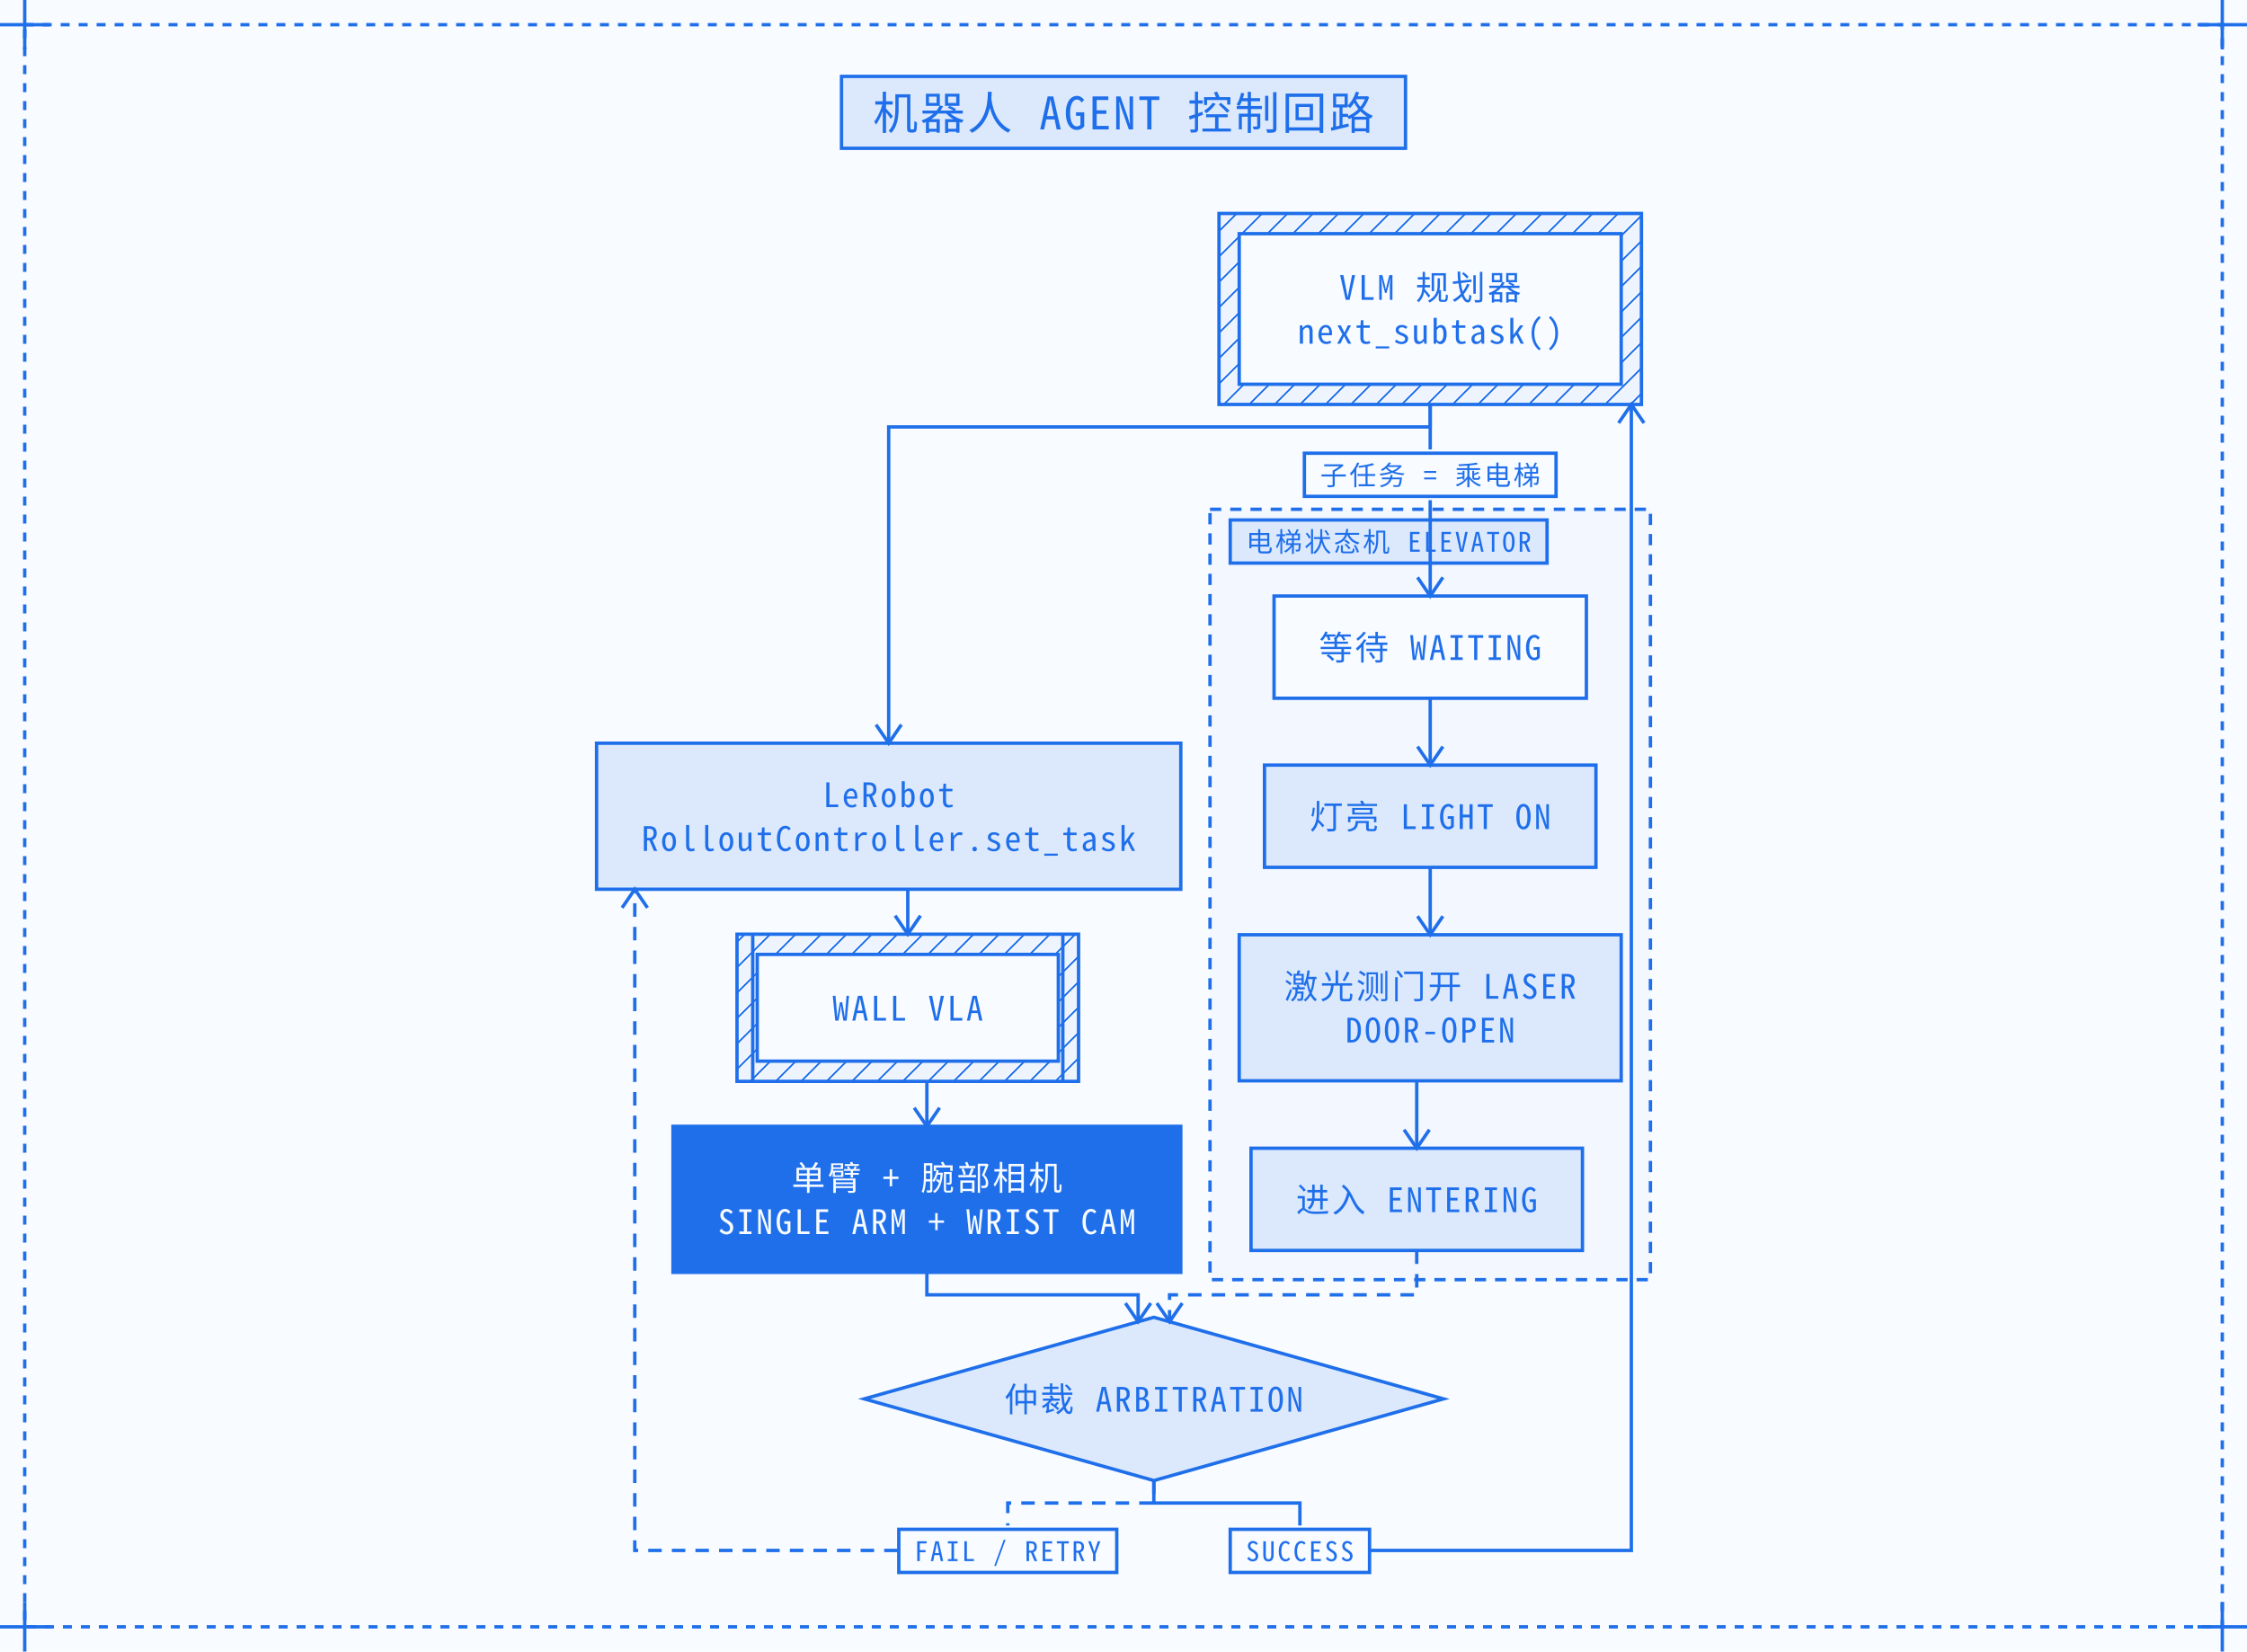
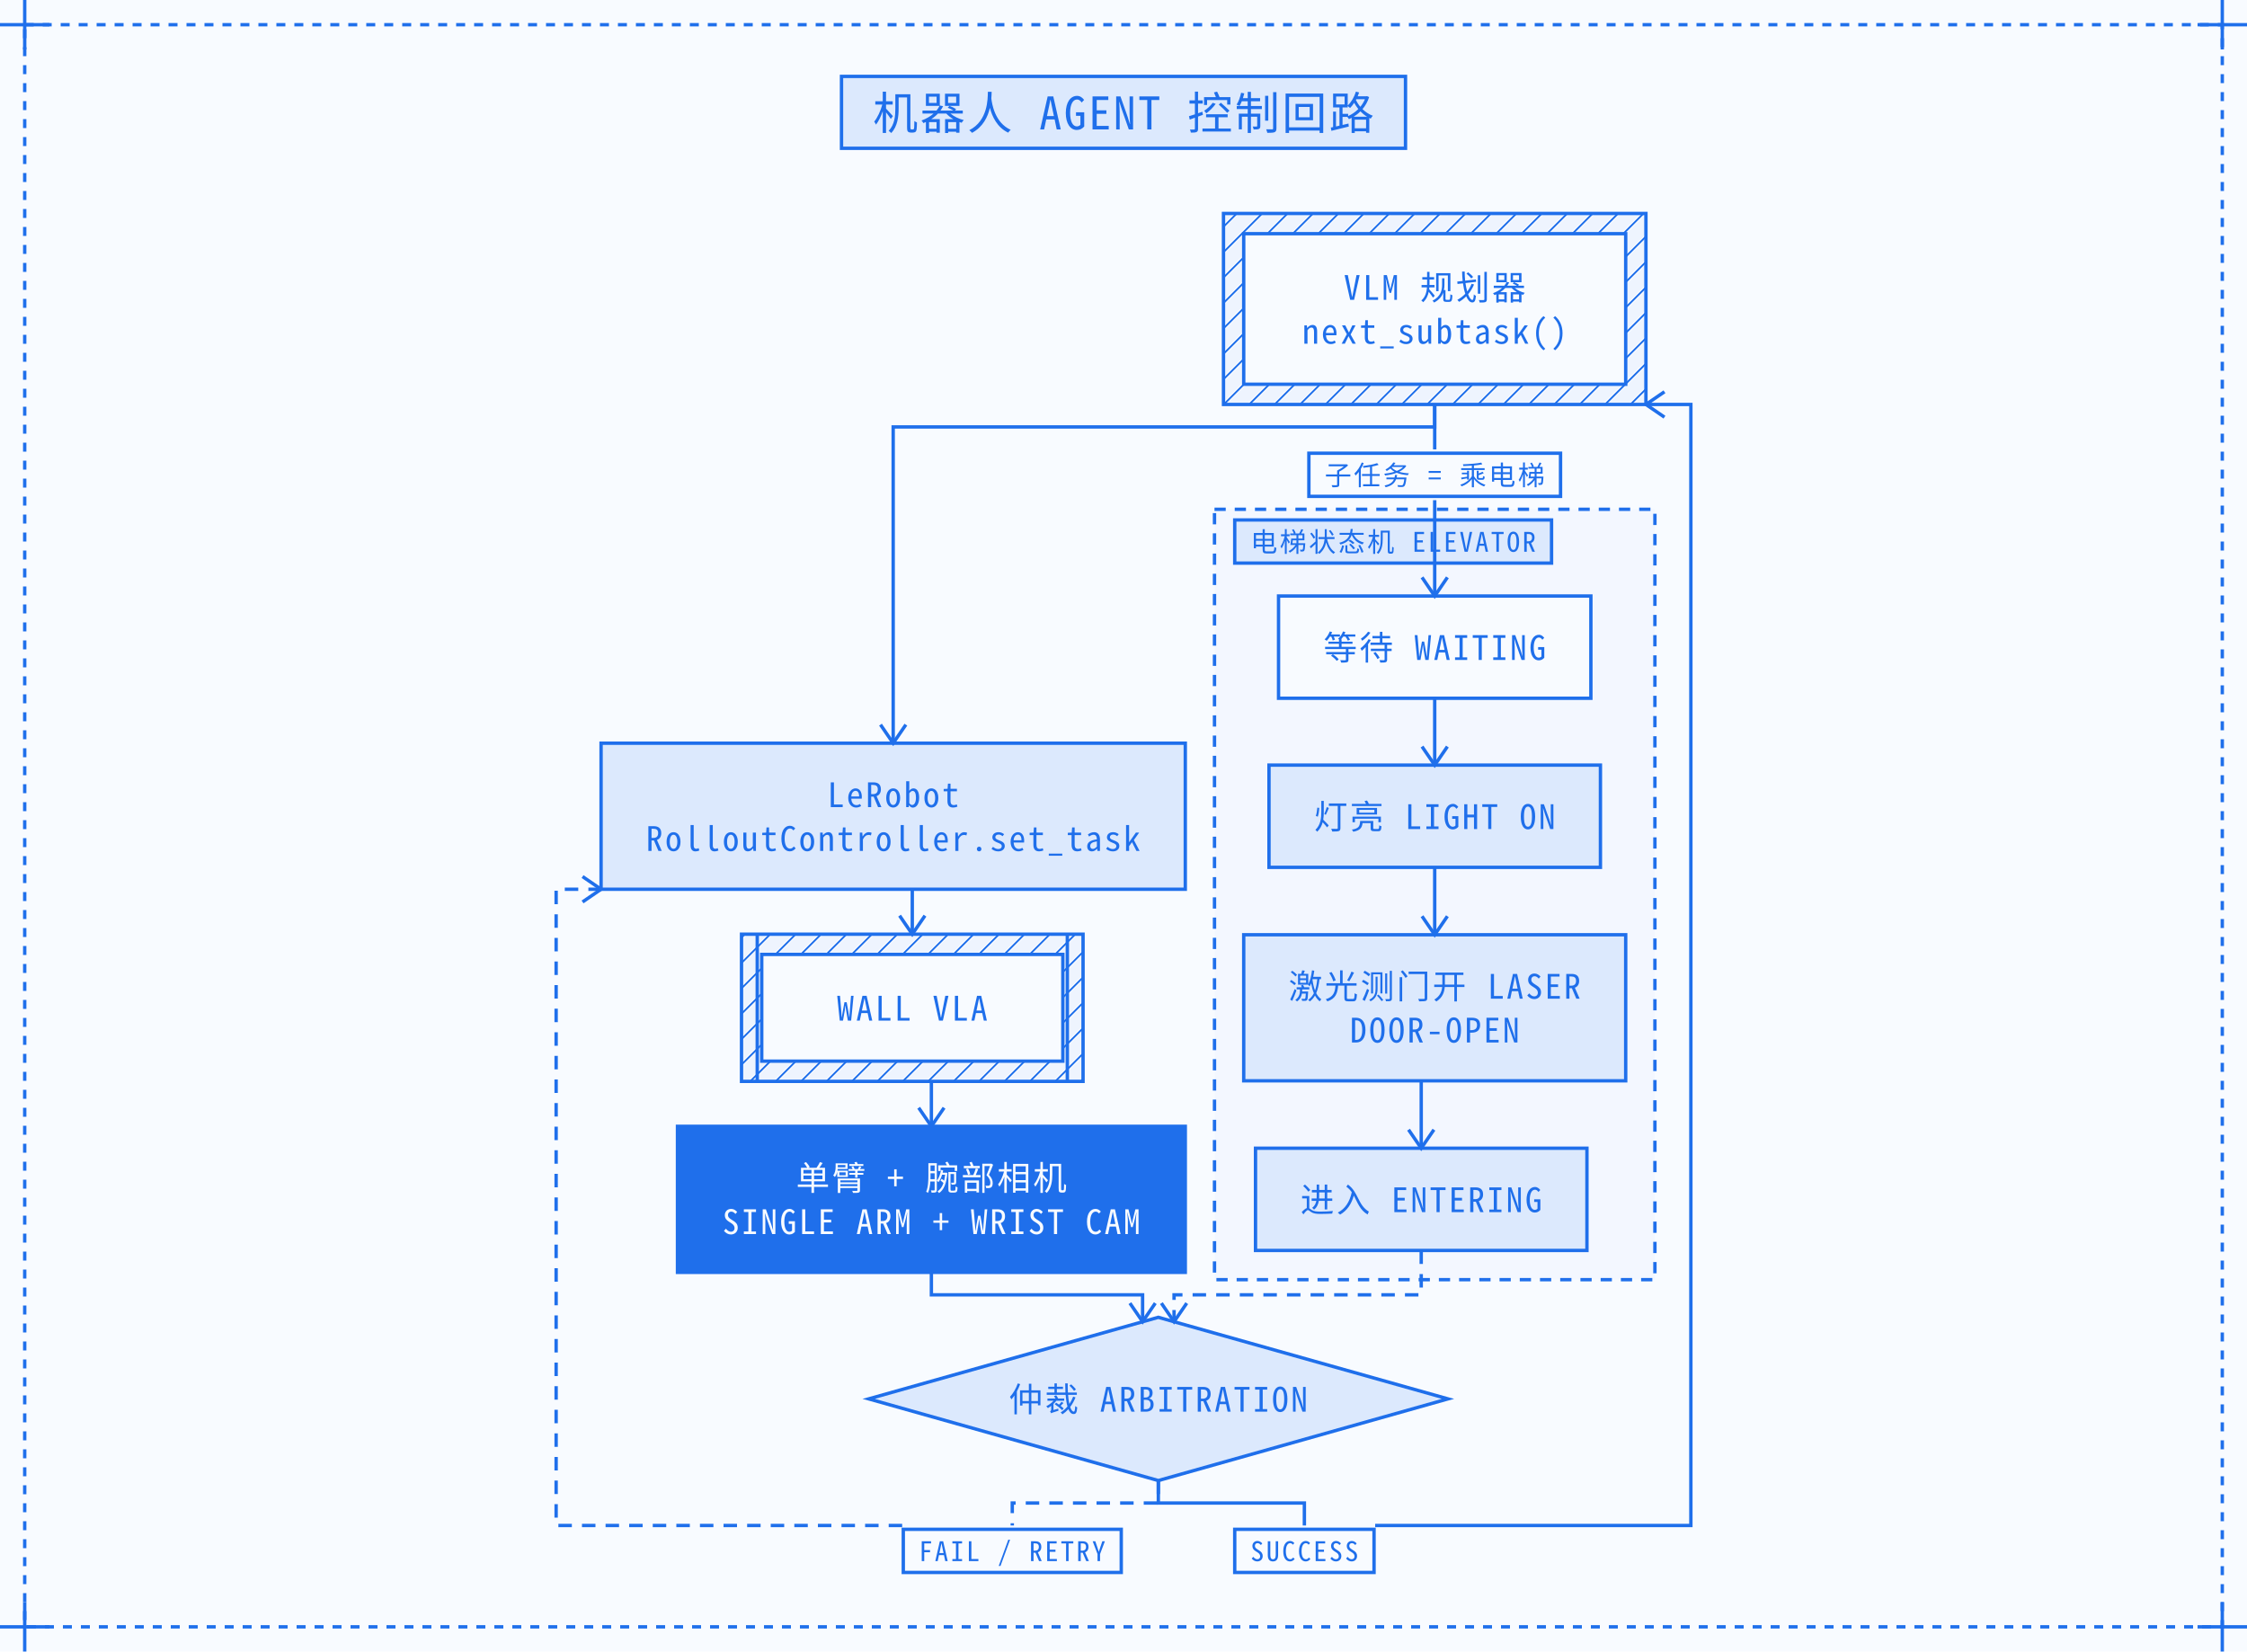
<svg xmlns="http://www.w3.org/2000/svg" width="2000" height="1470" viewBox="0 0 2000 1470">
  <defs>
    <pattern id="hatch-f1" width="16" height="16" patternUnits="userSpaceOnUse" patternTransform="rotate(45)">
      <rect width="16" height="16" fill="#EEF4FE" />
      <line x1="0" y1="0" x2="0" y2="16" stroke="#1F6FEB" stroke-width="3" />
    </pattern>
    <pattern id="dots-f1" width="14" height="14" patternUnits="userSpaceOnUse">
      <rect width="14" height="14" fill="#EEF4FE" />
      <circle cx="7" cy="7" r="2.4" fill="#1F6FEB" />
    </pattern>
  </defs>
  <style>text{font-family:'Noto Sans Mono CJK SC'}</style>
  <rect x="0" y="0" width="2000" height="1470" fill="#F8FBFF" />
  <rect x="22" y="22" width="1956" height="1426" fill="none" stroke="#1F6FEB" stroke-width="3" stroke-dasharray="8 8" />
  <g stroke="#1F6FEB" stroke-width="3">
    <path d="M0,22h44M22,0v44" />
    <path d="M0,1448h44M22,1426v44" />
    <path d="M1956,22h44M1978,0v44" />
    <path d="M1956,1448h44M1978,1426v44" />
  </g>
  <rect x="749.0" y="68.0" width="502.0" height="64.0" fill="#DCE9FD" stroke="#1F6FEB" stroke-width="3" />
  <text x="1000.0" y="115.2" text-anchor="middle" font-size="40" letter-spacing="2" font-weight="normal" fill="#1F6FEB">机器人 AGENT 控制回路</text>
-   <rect x="1077.0" y="453.3" width="392.0" height="685.7" fill="#EEF4FE" fill-opacity="0.55" stroke="#1F6FEB" stroke-width="3" stroke-dasharray="10 8" />
-   <rect x="1095.0" y="462.8" width="282.0" height="38.4" fill="#DCE9FD" stroke="#1F6FEB" stroke-width="3" />
-   <text x="1236.0" y="491.1" text-anchor="middle" font-size="24" letter-spacing="2" font-weight="normal" fill="#1F6FEB">电梯状态机 ELEVATOR</text>
-   <path d="M1085.0,190.0 h376.0 v170.0 h-376.0 Z" fill="url(#hatch-f1)" stroke="#1F6FEB" stroke-width="3" />
-   <rect x="1103.0" y="208.0" width="340.0" height="134.0" fill="#F8FBFF" stroke="#1F6FEB" stroke-width="3" />
-   <text x="1273.0" y="266.9" text-anchor="middle" font-size="30" letter-spacing="2" font-weight="normal" fill="#1F6FEB">VLM 规划器</text>
-   <text x="1273.0" y="305.9" text-anchor="middle" font-size="30" letter-spacing="2" font-weight="normal" fill="#1F6FEB">next_subtask()</text>
-   <path d="M531.0,661.5 h520.0 v130.0 h-520.0 Z" fill="#DCE9FD" stroke="#1F6FEB" stroke-width="3" />
-   <text x="791.0" y="718.4" text-anchor="middle" font-size="30" letter-spacing="2" font-weight="normal" fill="#1F6FEB">LeRobot</text>
-   <text x="791.0" y="757.4" text-anchor="middle" font-size="30" letter-spacing="2" font-weight="normal" fill="#1F6FEB">RolloutController.set_task</text>
-   <path d="M656.0,831.5 h304.0 v131.0 h-304.0 Z" fill="url(#hatch-f1)" stroke="#1F6FEB" stroke-width="3" />
-   <path d="M670.0,831.5 v131.0 M946.0,831.5 v131.0" stroke="#1F6FEB" stroke-width="3" />
-   <rect x="674.0" y="849.5" width="268.0" height="95.0" fill="#F8FBFF" stroke="#1F6FEB" stroke-width="3" />
-   <text x="808.0" y="908.4" text-anchor="middle" font-size="30" letter-spacing="2" font-weight="normal" fill="#1F6FEB">WALL VLA</text>
-   <path d="M599.0,1002.5 h452.0 v130.0 h-452.0 Z" fill="#1F6FEB" stroke="#1F6FEB" stroke-width="3" />
-   <text x="825.0" y="1059.4" text-anchor="middle" font-size="30" letter-spacing="2" font-weight="normal" fill="#F8FBFF">单臂 + 腕部相机</text>
-   <text x="825.0" y="1098.4" text-anchor="middle" font-size="30" letter-spacing="2" font-weight="normal" fill="#F8FBFF">SINGLE ARM + WRIST CAM</text>
-   <path d="M1027.0,1172.5 L1284.8,1245.1 L1027.0,1317.8 L769.2,1245.1 Z" fill="#DCE9FD" stroke="#1F6FEB" stroke-width="3" />
-   <text x="1027.0" y="1256.5" text-anchor="middle" font-size="30" letter-spacing="2" font-weight="normal" fill="#1F6FEB">仲裁 ARBITRATION</text>
-   <path d="M1134.0,530.5 h278.0 v91.0 h-278.0 Z" fill="#F8FBFF" stroke="#1F6FEB" stroke-width="3" />
-   <text x="1273.0" y="587.4" text-anchor="middle" font-size="30" letter-spacing="2" font-weight="normal" fill="#1F6FEB">等待 WAITING</text>
-   <path d="M1125.5,681.0 h295.0 v91.0 h-295.0 Z" fill="#DCE9FD" stroke="#1F6FEB" stroke-width="3" />
-   <text x="1273.0" y="737.9" text-anchor="middle" font-size="30" letter-spacing="2" font-weight="normal" fill="#1F6FEB">灯亮 LIGHT ON</text>
-   <path d="M1103.0,832.0 h340.0 v130.0 h-340.0 Z" fill="#DCE9FD" stroke="#1F6FEB" stroke-width="3" />
-   <text x="1273.0" y="888.9" text-anchor="middle" font-size="30" letter-spacing="2" font-weight="normal" fill="#1F6FEB">激光测门开 LASER</text>
-   <text x="1273.0" y="927.9" text-anchor="middle" font-size="30" letter-spacing="2" font-weight="normal" fill="#1F6FEB">DOOR-OPEN</text>
-   <path d="M1113.5,1022.0 h295.0 v91.0 h-295.0 Z" fill="#DCE9FD" stroke="#1F6FEB" stroke-width="3" />
-   <text x="1261.0" y="1078.9" text-anchor="middle" font-size="30" letter-spacing="2" font-weight="normal" fill="#1F6FEB">进入 ENTERING</text>
-   <path d="M1273.0,360.0 L1273.0,380.0 L791.0,380.0 L791.0,661.5" fill="none" stroke="#1F6FEB" stroke-width="3" stroke-linejoin="miter" />
-   <path d="M779.7,645.0 L791.0,661.5 L802.3,645.0" fill="none" stroke="#1F6FEB" stroke-width="3" stroke-linejoin="miter" />
-   <path d="M808.0,791.5 L808.0,831.5" fill="none" stroke="#1F6FEB" stroke-width="3" stroke-linejoin="miter" />
-   <path d="M796.7,815.0 L808.0,831.5 L819.3,815.0" fill="none" stroke="#1F6FEB" stroke-width="3" stroke-linejoin="miter" />
-   <path d="M825.0,962.5 L825.0,1002.5" fill="none" stroke="#1F6FEB" stroke-width="3" stroke-linejoin="miter" />
-   <path d="M813.7,986.0 L825.0,1002.5 L836.3,986.0" fill="none" stroke="#1F6FEB" stroke-width="3" stroke-linejoin="miter" />
-   <path d="M825.0,1132.5 L825.0,1152.5 L1013.0,1152.5 L1013.0,1176.4" fill="none" stroke="#1F6FEB" stroke-width="3" stroke-linejoin="miter" />
-   <path d="M1001.7,1159.9 L1013.0,1176.4 L1024.3,1159.9" fill="none" stroke="#1F6FEB" stroke-width="3" stroke-linejoin="miter" />
-   <path d="M1027.0,1317.8 L1027.0,1337.8 L1157.0,1337.8 L1157.0,1357.8" fill="none" stroke="#1F6FEB" stroke-width="3" stroke-linejoin="miter" />
-   <path d="M1220.0,1380.0 L1452.0,1380.0 L1452.0,360.0" fill="none" stroke="#1F6FEB" stroke-width="3" stroke-linejoin="miter" />
-   <path d="M1463.3,376.5 L1452.0,360.0 L1440.7,376.5" fill="none" stroke="#1F6FEB" stroke-width="3" stroke-linejoin="miter" />
-   <path d="M1027.0,1317.8 L1027.0,1337.8 L897.0,1337.8 L897.0,1357.8" fill="none" stroke="#1F6FEB" stroke-width="3" stroke-dasharray="12 9" stroke-linejoin="miter" />
-   <path d="M799.0,1380.0 L565.0,1380.0 L565.0,791.5" fill="none" stroke="#1F6FEB" stroke-width="3" stroke-dasharray="12 9" stroke-linejoin="miter" />
-   <path d="M576.3,808.0 L565.0,791.5 L553.7,808.0" fill="none" stroke="#1F6FEB" stroke-width="3" stroke-linejoin="miter" />
-   <path d="M1273.0,621.4 L1273.0,681.0" fill="none" stroke="#1F6FEB" stroke-width="3" stroke-linejoin="miter" />
-   <path d="M1261.7,664.5 L1273.0,681.0 L1284.3,664.5" fill="none" stroke="#1F6FEB" stroke-width="3" stroke-linejoin="miter" />
-   <path d="M1273.0,772.0 L1273.0,832.0" fill="none" stroke="#1F6FEB" stroke-width="3" stroke-linejoin="miter" />
-   <path d="M1261.7,815.5 L1273.0,832.0 L1284.3,815.5" fill="none" stroke="#1F6FEB" stroke-width="3" stroke-linejoin="miter" />
-   <path d="M1261.0,962.0 L1261.0,1022.0" fill="none" stroke="#1F6FEB" stroke-width="3" stroke-linejoin="miter" />
-   <path d="M1249.7,1005.5 L1261.0,1022.0 L1272.3,1005.5" fill="none" stroke="#1F6FEB" stroke-width="3" stroke-linejoin="miter" />
-   <path d="M1273.0,360.0 L1273.0,400.0" fill="none" stroke="#1F6FEB" stroke-width="3" stroke-linejoin="miter" />
-   <path d="M1273.0,445.2 L1273.0,530.5" fill="none" stroke="#1F6FEB" stroke-width="3" stroke-linejoin="miter" />
-   <path d="M1261.7,513.9 L1273.0,530.5 L1284.3,513.9" fill="none" stroke="#1F6FEB" stroke-width="3" stroke-linejoin="miter" />
-   <path d="M1261.0,1113.0 L1261.0,1152.5 L1041.0,1152.5 L1041.0,1176.4" fill="none" stroke="#1F6FEB" stroke-width="3" stroke-dasharray="12 9" stroke-linejoin="miter" />
-   <path d="M1029.7,1159.9 L1041.0,1176.4 L1052.3,1159.9" fill="none" stroke="#1F6FEB" stroke-width="3" stroke-linejoin="miter" />
-   <rect x="1095.0" y="1361.2" width="124.0" height="38.4" fill="#F8FBFF" stroke="#1F6FEB" stroke-width="3" />
-   <text x="1157.0" y="1389.5" text-anchor="middle" font-size="24" letter-spacing="2" font-weight="normal" fill="#1F6FEB">SUCCESS</text>
-   <rect x="800.0" y="1361.2" width="194.0" height="38.4" fill="#F8FBFF" stroke="#1F6FEB" stroke-width="3" />
-   <text x="897.0" y="1389.5" text-anchor="middle" font-size="24" letter-spacing="2" font-weight="normal" fill="#1F6FEB">FAIL / RETRY</text>
-   <rect x="1161.0" y="403.4" width="224.0" height="38.4" fill="#F8FBFF" stroke="#1F6FEB" stroke-width="3" />
-   <text x="1273.0" y="431.8" text-anchor="middle" font-size="24" letter-spacing="2" font-weight="normal" fill="#1F6FEB">子任务 = 乘电梯</text>
+   <rect x="1081.0" y="453.3" width="392.0" height="685.7" fill="#EEF4FE" fill-opacity="0.55" stroke="#1F6FEB" stroke-width="3" stroke-dasharray="10 8" />
+   <rect x="1099.0" y="462.8" width="282.0" height="38.4" fill="#DCE9FD" stroke="#1F6FEB" stroke-width="3" />
+   <text x="1240.0" y="491.1" text-anchor="middle" font-size="24" letter-spacing="2" font-weight="normal" fill="#1F6FEB">电梯状态机 ELEVATOR</text>
+   <path d="M1089.0,190.0 h376.0 v170.0 h-376.0 Z" fill="url(#hatch-f1)" stroke="#1F6FEB" stroke-width="3" />
+   <rect x="1107.0" y="208.0" width="340.0" height="134.0" fill="#F8FBFF" stroke="#1F6FEB" stroke-width="3" />
+   <text x="1277.0" y="266.9" text-anchor="middle" font-size="30" letter-spacing="2" font-weight="normal" fill="#1F6FEB">VLM 规划器</text>
+   <text x="1277.0" y="305.9" text-anchor="middle" font-size="30" letter-spacing="2" font-weight="normal" fill="#1F6FEB">next_subtask()</text>
+   <path d="M535.0,661.5 h520.0 v130.0 h-520.0 Z" fill="#DCE9FD" stroke="#1F6FEB" stroke-width="3" />
+   <text x="795.0" y="718.4" text-anchor="middle" font-size="30" letter-spacing="2" font-weight="normal" fill="#1F6FEB">LeRobot</text>
+   <text x="795.0" y="757.4" text-anchor="middle" font-size="30" letter-spacing="2" font-weight="normal" fill="#1F6FEB">RolloutController.set_task</text>
+   <path d="M660.0,831.5 h304.0 v131.0 h-304.0 Z" fill="url(#hatch-f1)" stroke="#1F6FEB" stroke-width="3" />
+   <path d="M674.0,831.5 v131.0 M950.0,831.5 v131.0" stroke="#1F6FEB" stroke-width="3" />
+   <rect x="678.0" y="849.5" width="268.0" height="95.0" fill="#F8FBFF" stroke="#1F6FEB" stroke-width="3" />
+   <text x="812.0" y="908.4" text-anchor="middle" font-size="30" letter-spacing="2" font-weight="normal" fill="#1F6FEB">WALL VLA</text>
+   <path d="M603.0,1002.5 h452.0 v130.0 h-452.0 Z" fill="#1F6FEB" stroke="#1F6FEB" stroke-width="3" />
+   <text x="829.0" y="1059.4" text-anchor="middle" font-size="30" letter-spacing="2" font-weight="normal" fill="#F8FBFF">单臂 + 腕部相机</text>
+   <text x="829.0" y="1098.4" text-anchor="middle" font-size="30" letter-spacing="2" font-weight="normal" fill="#F8FBFF">SINGLE ARM + WRIST CAM</text>
+   <path d="M1031.0,1172.5 L1288.8,1245.1 L1031.0,1317.8 L773.2,1245.1 Z" fill="#DCE9FD" stroke="#1F6FEB" stroke-width="3" />
+   <text x="1031.0" y="1256.5" text-anchor="middle" font-size="30" letter-spacing="2" font-weight="normal" fill="#1F6FEB">仲裁 ARBITRATION</text>
+   <path d="M1138.0,530.5 h278.0 v91.0 h-278.0 Z" fill="#F8FBFF" stroke="#1F6FEB" stroke-width="3" />
+   <text x="1277.0" y="587.4" text-anchor="middle" font-size="30" letter-spacing="2" font-weight="normal" fill="#1F6FEB">等待 WAITING</text>
+   <path d="M1129.5,681.0 h295.0 v91.0 h-295.0 Z" fill="#DCE9FD" stroke="#1F6FEB" stroke-width="3" />
+   <text x="1277.0" y="737.9" text-anchor="middle" font-size="30" letter-spacing="2" font-weight="normal" fill="#1F6FEB">灯亮 LIGHT ON</text>
+   <path d="M1107.0,832.0 h340.0 v130.0 h-340.0 Z" fill="#DCE9FD" stroke="#1F6FEB" stroke-width="3" />
+   <text x="1277.0" y="888.9" text-anchor="middle" font-size="30" letter-spacing="2" font-weight="normal" fill="#1F6FEB">激光测门开 LASER</text>
+   <text x="1277.0" y="927.9" text-anchor="middle" font-size="30" letter-spacing="2" font-weight="normal" fill="#1F6FEB">DOOR-OPEN</text>
+   <path d="M1117.5,1022.0 h295.0 v91.0 h-295.0 Z" fill="#DCE9FD" stroke="#1F6FEB" stroke-width="3" />
+   <text x="1265.0" y="1078.9" text-anchor="middle" font-size="30" letter-spacing="2" font-weight="normal" fill="#1F6FEB">进入 ENTERING</text>
+   <path d="M1277.0,360.0 L1277.0,380.0 L795.0,380.0 L795.0,661.5" fill="none" stroke="#1F6FEB" stroke-width="3" stroke-linejoin="miter" />
+   <path d="M783.7,645.0 L795.0,661.5 L806.3,645.0" fill="none" stroke="#1F6FEB" stroke-width="3" stroke-linejoin="miter" />
+   <path d="M812.0,791.5 L812.0,831.5" fill="none" stroke="#1F6FEB" stroke-width="3" stroke-linejoin="miter" />
+   <path d="M800.7,815.0 L812.0,831.5 L823.3,815.0" fill="none" stroke="#1F6FEB" stroke-width="3" stroke-linejoin="miter" />
+   <path d="M829.0,962.5 L829.0,1002.5" fill="none" stroke="#1F6FEB" stroke-width="3" stroke-linejoin="miter" />
+   <path d="M817.7,986.0 L829.0,1002.5 L840.3,986.0" fill="none" stroke="#1F6FEB" stroke-width="3" stroke-linejoin="miter" />
+   <path d="M829.0,1132.5 L829.0,1152.5 L1017.0,1152.5 L1017.0,1176.4" fill="none" stroke="#1F6FEB" stroke-width="3" stroke-linejoin="miter" />
+   <path d="M1005.7,1159.9 L1017.0,1176.4 L1028.3,1159.9" fill="none" stroke="#1F6FEB" stroke-width="3" stroke-linejoin="miter" />
+   <path d="M1031.0,1317.8 L1031.0,1337.8 L1161.0,1337.8 L1161.0,1357.8" fill="none" stroke="#1F6FEB" stroke-width="3" stroke-linejoin="miter" />
+   <path d="M1224.0,1357.8 L1505.0,1357.8 L1505.0,360.0 L1465.0,360.0" fill="none" stroke="#1F6FEB" stroke-width="3" stroke-linejoin="miter" />
+   <path d="M1481.5,348.7 L1465.0,360.0 L1481.5,371.3" fill="none" stroke="#1F6FEB" stroke-width="3" stroke-linejoin="miter" />
+   <path d="M1031.0,1317.8 L1031.0,1337.8 L901.0,1337.8 L901.0,1357.8" fill="none" stroke="#1F6FEB" stroke-width="3" stroke-dasharray="12 9" stroke-linejoin="miter" />
+   <path d="M803.0,1357.8 L495.0,1357.8 L495.0,791.5 L535.0,791.5" fill="none" stroke="#1F6FEB" stroke-width="3" stroke-dasharray="12 9" stroke-linejoin="miter" />
+   <path d="M518.5,802.8 L535.0,791.5 L518.5,780.2" fill="none" stroke="#1F6FEB" stroke-width="3" stroke-linejoin="miter" />
+   <path d="M1277.0,621.4 L1277.0,681.0" fill="none" stroke="#1F6FEB" stroke-width="3" stroke-linejoin="miter" />
+   <path d="M1265.7,664.5 L1277.0,681.0 L1288.3,664.5" fill="none" stroke="#1F6FEB" stroke-width="3" stroke-linejoin="miter" />
+   <path d="M1277.0,772.0 L1277.0,832.0" fill="none" stroke="#1F6FEB" stroke-width="3" stroke-linejoin="miter" />
+   <path d="M1265.7,815.5 L1277.0,832.0 L1288.3,815.5" fill="none" stroke="#1F6FEB" stroke-width="3" stroke-linejoin="miter" />
+   <path d="M1265.0,962.0 L1265.0,1022.0" fill="none" stroke="#1F6FEB" stroke-width="3" stroke-linejoin="miter" />
+   <path d="M1253.7,1005.5 L1265.0,1022.0 L1276.3,1005.5" fill="none" stroke="#1F6FEB" stroke-width="3" stroke-linejoin="miter" />
+   <path d="M1277.0,360.0 L1277.0,400.0" fill="none" stroke="#1F6FEB" stroke-width="3" stroke-linejoin="miter" />
+   <path d="M1277.0,445.2 L1277.0,530.5" fill="none" stroke="#1F6FEB" stroke-width="3" stroke-linejoin="miter" />
+   <path d="M1265.7,513.9 L1277.0,530.5 L1288.3,513.9" fill="none" stroke="#1F6FEB" stroke-width="3" stroke-linejoin="miter" />
+   <path d="M1265.0,1113.0 L1265.0,1152.5 L1045.0,1152.5 L1045.0,1176.4" fill="none" stroke="#1F6FEB" stroke-width="3" stroke-dasharray="12 9" stroke-linejoin="miter" />
+   <path d="M1033.7,1159.9 L1045.0,1176.4 L1056.3,1159.9" fill="none" stroke="#1F6FEB" stroke-width="3" stroke-linejoin="miter" />
+   <rect x="1099.0" y="1361.2" width="124.0" height="38.4" fill="#F8FBFF" stroke="#1F6FEB" stroke-width="3" />
+   <text x="1161.0" y="1389.5" text-anchor="middle" font-size="24" letter-spacing="2" font-weight="normal" fill="#1F6FEB">SUCCESS</text>
+   <rect x="804.0" y="1361.2" width="194.0" height="38.4" fill="#F8FBFF" stroke="#1F6FEB" stroke-width="3" />
+   <text x="901.0" y="1389.5" text-anchor="middle" font-size="24" letter-spacing="2" font-weight="normal" fill="#1F6FEB">FAIL / RETRY</text>
+   <rect x="1165.0" y="403.4" width="224.0" height="38.4" fill="#F8FBFF" stroke="#1F6FEB" stroke-width="3" />
+   <text x="1277.0" y="431.8" text-anchor="middle" font-size="24" letter-spacing="2" font-weight="normal" fill="#1F6FEB">子任务 = 乘电梯</text>
</svg>
